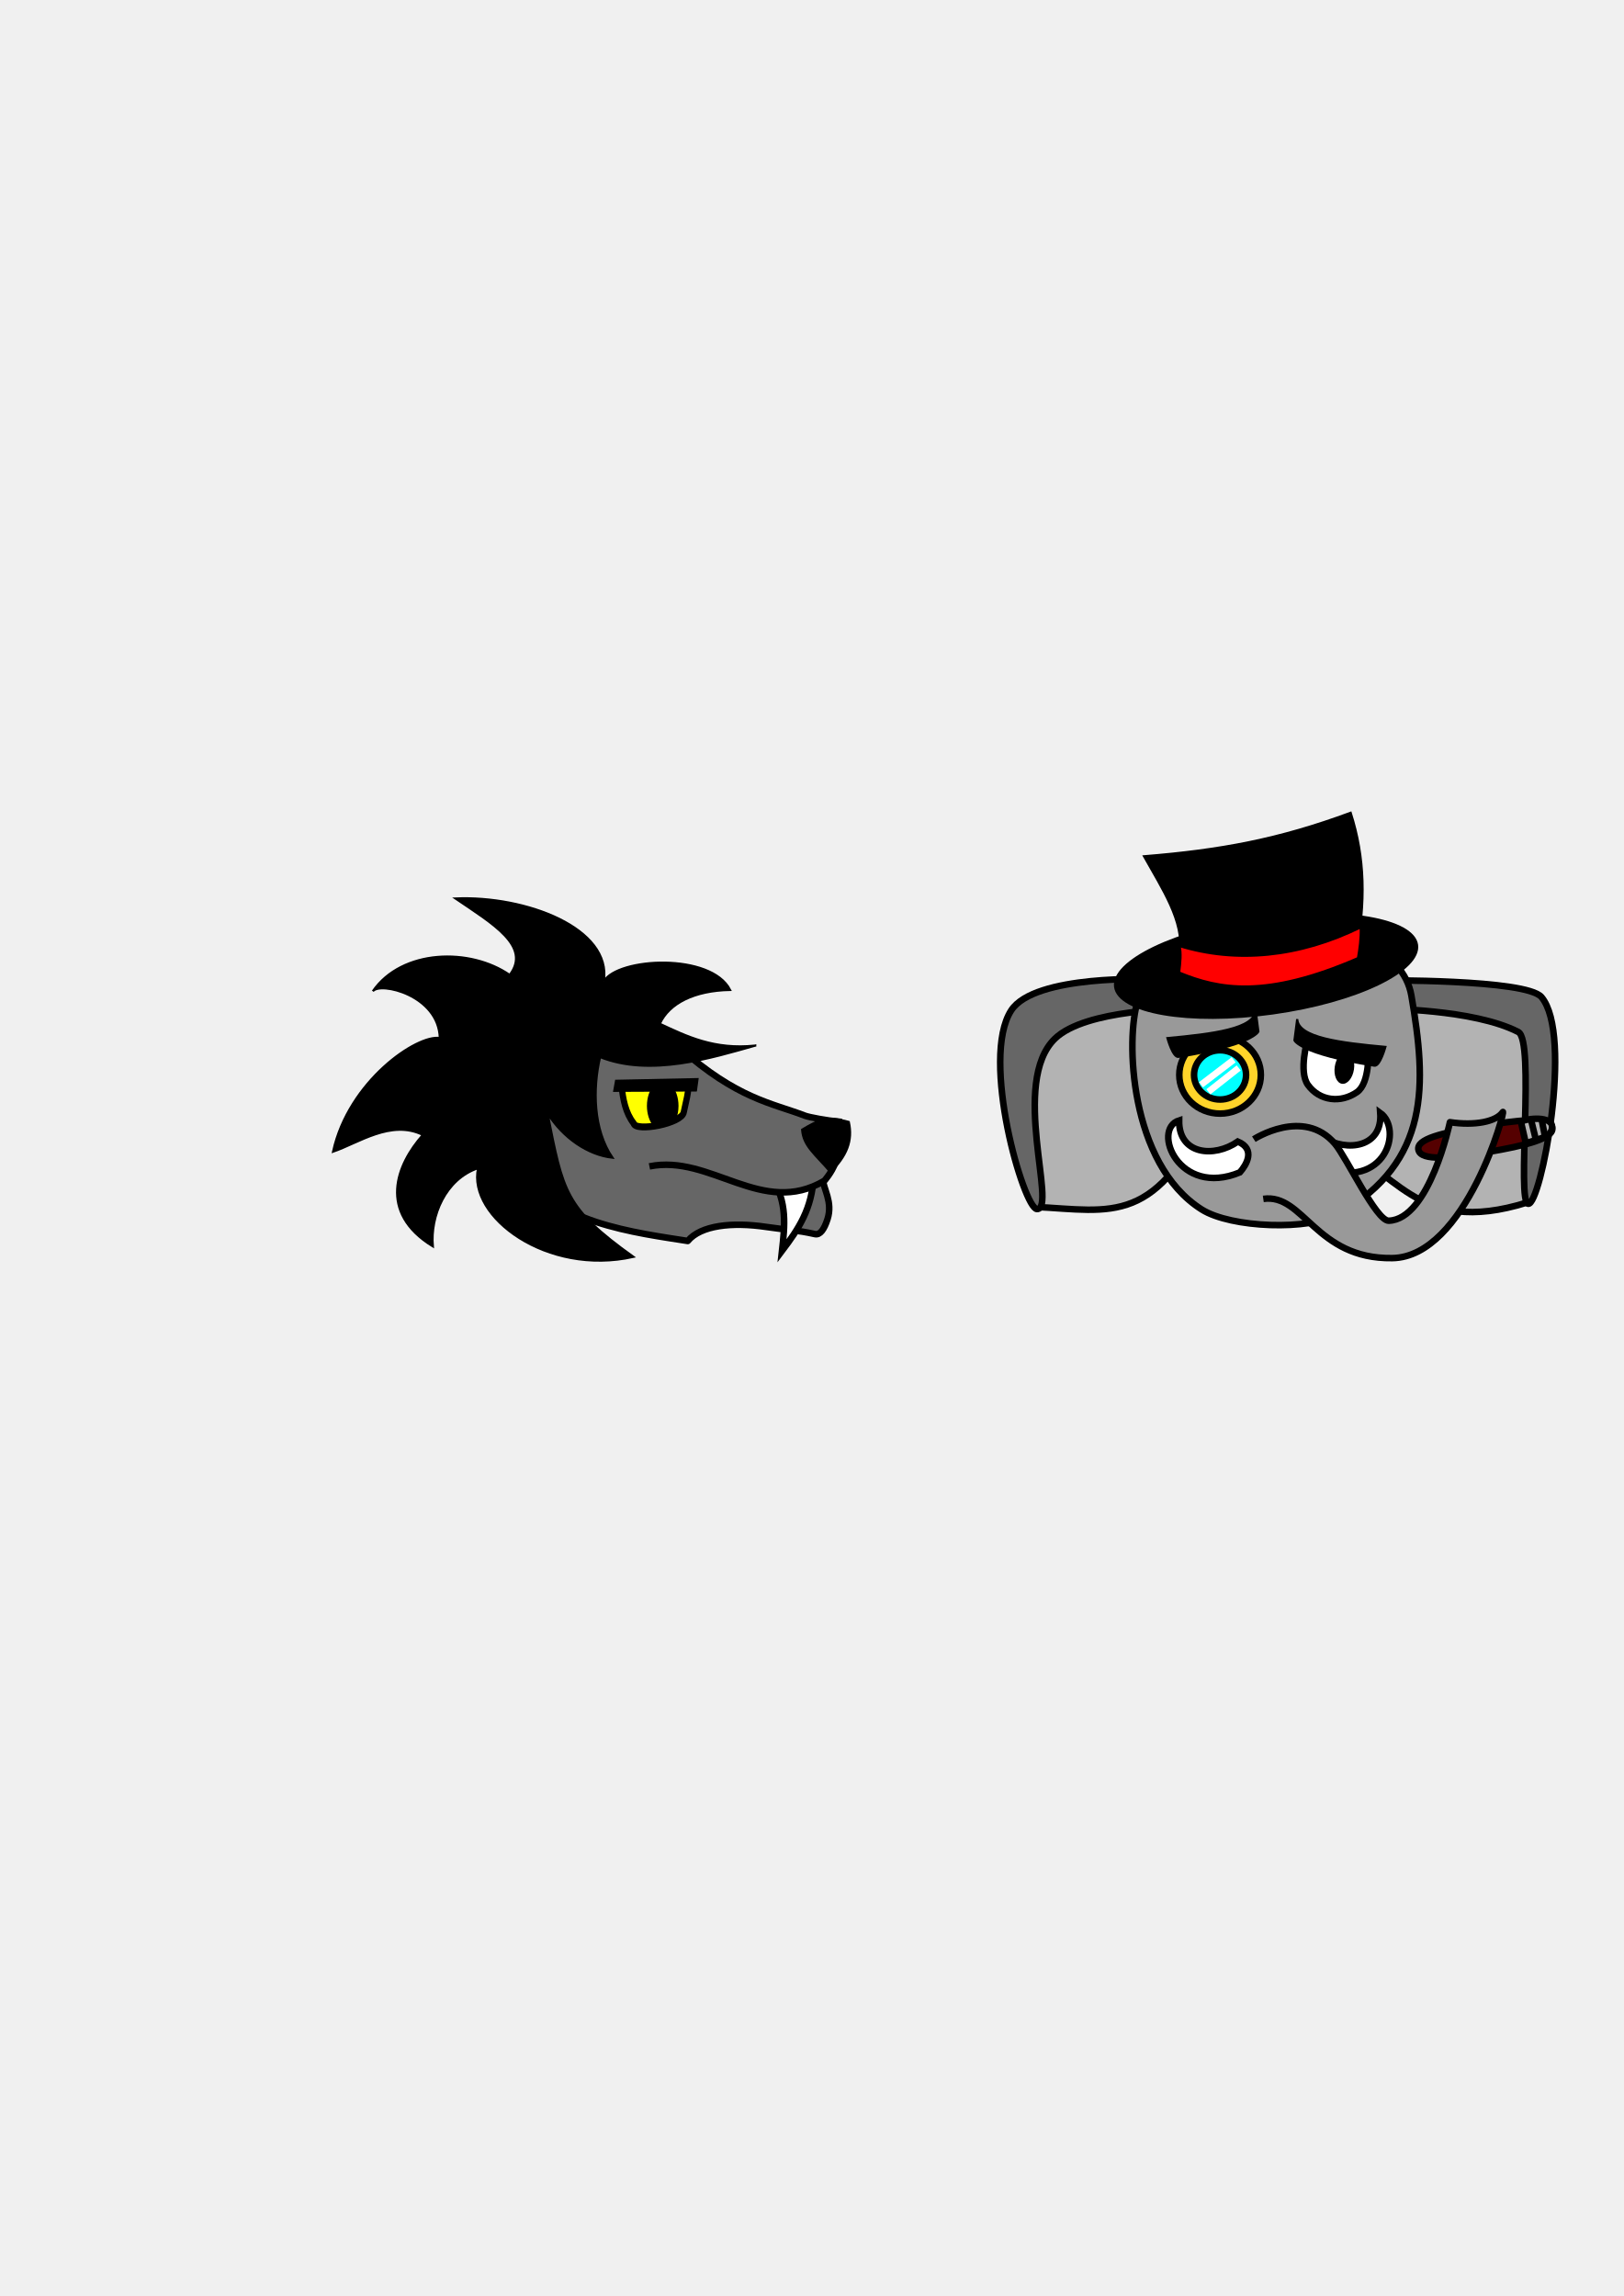
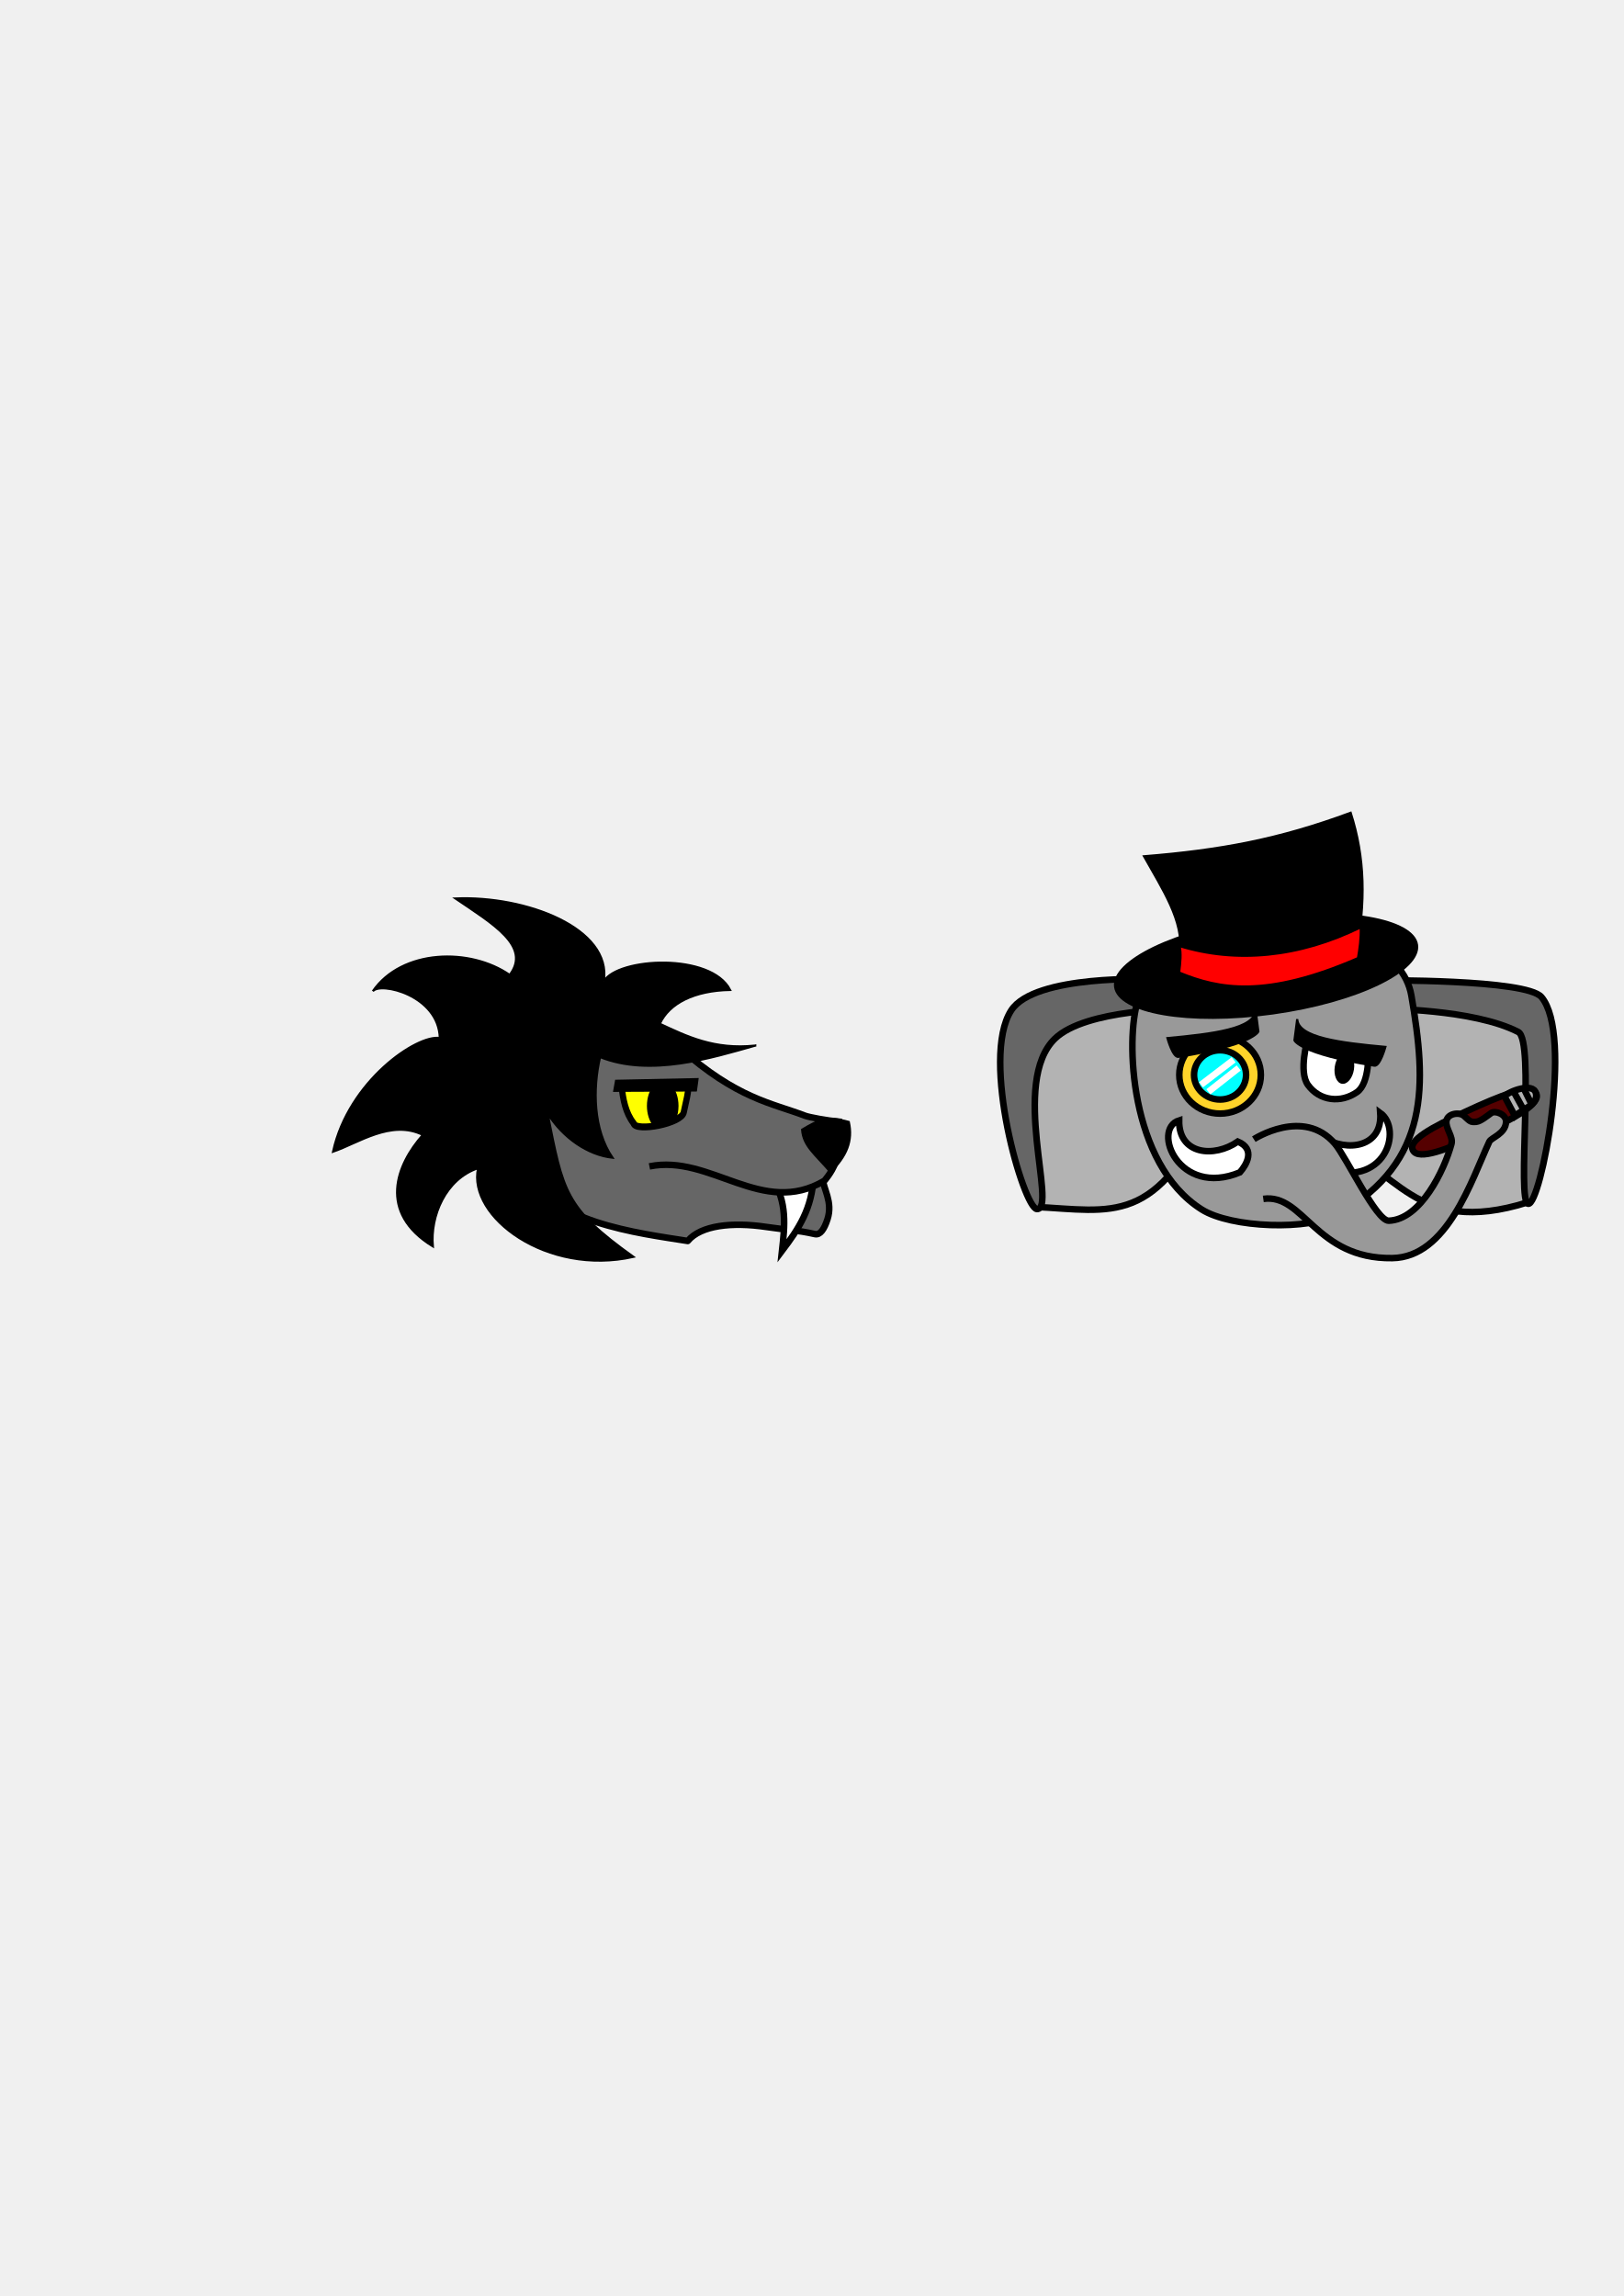
<svg xmlns="http://www.w3.org/2000/svg" width="210mm" height="297mm" viewBox="0 0 744.094 1052.362" id="svg2" version="1.1">
  <defs id="defs4" />
  <g id="layer1">
    <path style="fill:#666666;fill-opacity:1;fill-rule:evenodd;stroke:#000000;stroke-width:3;stroke-linecap:butt;stroke-linejoin:round;stroke-miterlimit:4;stroke-dasharray:none;stroke-opacity:1" d="m 376.856,539.544 c 0.419,5.594 4.942,11.232 2.36,19.263 -1.561,4.857 -3.472,7.333 -5.72,6.84 -9.105,-1.998 -11.541,-1.692 -22.547,-3.314 -15.338,-2.26 -29.764,-0.772 -35.771,6.459 -21.288,-3.398 -67.674,-8.857 -70.316,-33.35 l -3.389,-43.495 z" id="path3342" />
    <path style="fill:#ffffff;fill-rule:evenodd;stroke:#000000;stroke-width:3;stroke-linecap:butt;stroke-linejoin:miter;stroke-miterlimit:4;stroke-dasharray:none;stroke-opacity:1" d="m 353.604,539.534 19.302,-0.453 c -0.848,15.099 -6.841,24.026 -14.529,34.226 1.246,-11.325 2.575,-22.288 -4.773,-33.773 z" id="path3346" />
    <path style="fill:#666666;fill-rule:evenodd;stroke:#000000;stroke-width:3;stroke-linecap:butt;stroke-linejoin:miter;stroke-miterlimit:4;stroke-dasharray:none;stroke-opacity:1" d="m 240.086,496.309 7.274,-22.957 64.122,6.915 c 26.274,23.396 42.325,25.313 57.474,31.128 1.838,0.705 10.358,2.272 15.443,2.735 0,0 0.021,14.42 -1.629,18.895 -1.651,4.476 -4.966,8.162 -4.966,8.162 -28.558,16.881 -52.112,-12.292 -80.199,-6.574" id="path3340" />
    <path style="fill:#000000;fill-rule:evenodd;stroke:#000000;stroke-width:1px;stroke-linecap:butt;stroke-linejoin:miter;stroke-opacity:1" d="m 367.593,517.79 c 7.621,-4.54 11.169,-6.383 21.385,-3.536 1.926,8.637 -0.981,15.633 -8.385,22.944 -7.175,-8.354 -12.433,-11.915 -13,-19.408 z" id="path3336" />
    <path style="fill:#000000;fill-rule:evenodd;stroke:#000000;stroke-width:1px;stroke-linecap:butt;stroke-linejoin:miter;stroke-opacity:1" d="m 346.088,479.247 c -18.746,2.004 -31.413,-4.267 -43.738,-10.003 4.392,-9.436 15.788,-15.179 32.22,-15.525 -8.731,-17.082 -51.318,-14.864 -57.879,-3.919 3.874,-24.408 -35.825,-39.368 -67.941,-37.976 16.981,11.533 34.885,21.93 24.828,35.051 -18.06,-12.567 -49.332,-11.901 -62.718,7.451 3.299,-4.44 30.211,1.787 30.703,21.468 -10.433,-1.74 -41.828,19.709 -48.924,52.055 11.544,-3.892 26.515,-14.822 41.141,-7.684 -12.05,13.533 -20.8,35.499 4.556,51.087 -1.203,-13.868 5.772,-30.783 20.77,-35.843 -4.894,22.325 31.582,49.568 71.148,40.661 -31.541,-22.615 -32.113,-29.907 -39.344,-65.823 7.151,11.433 18.634,19.13 29.746,20.374 -8.809,-13.006 -9.072,-31.461 -5.671,-46.141 22.921,9.227 51.393,0.333 71.104,-5.235 z" id="path3344" />
    <g id="g4229" transform="matrix(1.013402,0,0,1.125616,-35.24374,5.734055)">
      <path id="path4218" d="m 315.83,436.785 c 0.513,-0.153 29.607,-0.084 29.607,-0.084 1.797,-0.072 -1.211,9.506 -1.45,11.056 -0.715,4.624 -21.864,8.179 -22.685,4.539 -3.68,-4.291 -4.843,-9.824 -5.472,-15.511 z" style="fill:#ffff00;fill-rule:evenodd;stroke:#000000;stroke-width:2.809;stroke-linecap:butt;stroke-linejoin:miter;stroke-miterlimit:4;stroke-dasharray:none;stroke-opacity:1" />
      <path id="path4220" d="m 311.972,439.526 0.985,-4.95 37.792,-0.706 -0.841,5.496 z" style="fill:#000000;fill-rule:evenodd;stroke:none;stroke-width:1px;stroke-linecap:butt;stroke-linejoin:miter;stroke-opacity:1" />
      <path id="path4222" d="m 330.574,436.686 a 7.143,10.179 0 0 0 -3.252,8.533 7.143,10.179 0 0 0 2.992,8.273 c 3.54,-0.458 7.378,-1.407 10.094,-2.639 a 7.143,10.179 0 0 0 1.199,-5.635 7.143,10.179 0 0 0 -3.252,-8.525 c -2.827,-0.004 -3.909,-0.009 -7.781,-0.008 z" style="opacity:1;fill:#000000;fill-opacity:1;stroke:none;stroke-width:3;stroke-linecap:round;stroke-linejoin:round;stroke-miterlimit:4;stroke-dasharray:none;stroke-dashoffset:0;stroke-opacity:1" />
    </g>
    <rect style="opacity:1;fill:none;fill-opacity:1;stroke:none;stroke-width:3;stroke-linecap:round;stroke-linejoin:round;stroke-miterlimit:4;stroke-dasharray:none;stroke-dashoffset:0;stroke-opacity:1" id="rect4234" width="256" height="256" x="146.429" y="372.791" ry="0.617" />
-     <g id="g4184">
-       <path id="path4160" d="m 474.39,553.177 c 35.242,1.729 56.062,9.534 81.889,-49.254 l -18.647,-45.375 -62.643,11.924 c -8.914,23.177 -11.892,49.345 -0.599,82.705 z" style="fill:#b3b3b3;fill-rule:evenodd;stroke:#000000;stroke-width:3;stroke-linecap:butt;stroke-linejoin:miter;stroke-opacity:1;stroke-miterlimit:4;stroke-dasharray:none" />
-       <path id="path4162" d="m 627.894,456.033 c 0,0 74.573,3.698 78.24,8.929 3.668,5.231 -5.952,86.102 -5.952,86.102 -52.695,16.53 -60.107,-17.286 -90.161,-25.929 z" style="fill:#b3b3b3;fill-rule:evenodd;stroke:#000000;stroke-width:3;stroke-linecap:butt;stroke-linejoin:miter;stroke-opacity:1;stroke-miterlimit:4;stroke-dasharray:none" />
-       <path id="path4158" d="m 633.892,462.362 -2.3,-13.018 c 0,0 67.794,-0.594 74.798,7.636 14.749,17.33 -0.311,95.599 -6.071,94.775 -5.387,-0.771 3.119,-74.797 -4.542,-78.751 -20.612,-10.637 -61.886,-10.642 -61.886,-10.642 z" style="fill:#666666;fill-rule:evenodd;stroke:#000000;stroke-width:3;stroke-linecap:butt;stroke-linejoin:miter;stroke-opacity:1;stroke-miterlimit:4;stroke-dasharray:none" />
-       <path id="path4156" d="m 527.94,448.835 c 0,0 -53.795,-2.351 -64.539,14.289 -14.314,22.17 5.832,90.961 11.816,91.04 9.39,0.123 -12.453,-58.266 8.285,-78.161 14.193,-13.616 57.439,-13.507 57.439,-13.507 z" style="fill:#666666;fill-rule:evenodd;stroke:#000000;stroke-width:3;stroke-linecap:butt;stroke-linejoin:miter;stroke-opacity:1;stroke-miterlimit:4;stroke-dasharray:none" />
-       <path id="path4152" d="m 521.429,458.791 c 13.847,-41.446 117.926,-45.389 125.357,-2.5 7.054,40.716 8.714,76.004 -33.041,100.043 -13.679,7.876 -49.604,6.501 -63.038,-1.977 -33.238,-20.976 -34.921,-78.677 -29.278,-95.566 z" style="fill:#999999;fill-rule:evenodd;stroke:#000000;stroke-width:3;stroke-linecap:butt;stroke-linejoin:miter;stroke-miterlimit:4;stroke-dasharray:none;stroke-opacity:1" />
-       <path style="fill:#ffffff;fill-rule:evenodd;stroke:#000000;stroke-width:3;stroke-linecap:butt;stroke-linejoin:miter;stroke-miterlimit:4;stroke-dasharray:none;stroke-opacity:1" d="m 606.212,521.306 c 11.295,6.943 27.446,4.527 26.319,-11.212 10.4,7.45 2.528,35.391 -26.444,25.361 -3.29,-3.359 -7.892,-10.218 0.126,-14.149 z" id="path4188" />
+     <path style="fill:#b3b3b3;fill-rule:evenodd;stroke:#000000;stroke-width:3;stroke-linecap:butt;stroke-linejoin:miter;stroke-miterlimit:4;stroke-dasharray:none;stroke-opacity:1" d="m 474.39,553.177 c 35.242,1.729 56.062,9.534 81.889,-49.254 l -18.647,-45.375 -62.643,11.924 c -8.914,23.177 -11.892,49.345 -0.599,82.705 z" id="path4160" />
+     <path style="fill:#b3b3b3;fill-rule:evenodd;stroke:#000000;stroke-width:3;stroke-linecap:butt;stroke-linejoin:miter;stroke-miterlimit:4;stroke-dasharray:none;stroke-opacity:1" d="m 627.894,456.033 c 0,0 74.573,3.698 78.24,8.929 3.668,5.231 -5.952,86.102 -5.952,86.102 -52.695,16.53 -60.107,-17.286 -90.161,-25.929 z" id="path4162" />
+     <path style="fill:#666666;fill-rule:evenodd;stroke:#000000;stroke-width:3;stroke-linecap:butt;stroke-linejoin:miter;stroke-miterlimit:4;stroke-dasharray:none;stroke-opacity:1" d="m 633.892,462.362 -2.3,-13.018 c 0,0 67.794,-0.594 74.798,7.636 14.749,17.33 -0.311,95.599 -6.071,94.775 -5.387,-0.771 3.119,-74.797 -4.542,-78.751 -20.612,-10.637 -61.886,-10.642 -61.886,-10.642 z" id="path4158" />
+     <path style="fill:#666666;fill-rule:evenodd;stroke:#000000;stroke-width:3;stroke-linecap:butt;stroke-linejoin:miter;stroke-miterlimit:4;stroke-dasharray:none;stroke-opacity:1" d="m 527.94,448.835 c 0,0 -53.795,-2.351 -64.539,14.289 -14.314,22.17 5.832,90.961 11.816,91.04 9.39,0.123 -12.453,-58.266 8.285,-78.161 14.193,-13.616 57.439,-13.507 57.439,-13.507 z" id="path4156" />
+     <path style="fill:#999999;fill-rule:evenodd;stroke:#000000;stroke-width:3;stroke-linecap:butt;stroke-linejoin:miter;stroke-miterlimit:4;stroke-dasharray:none;stroke-opacity:1" d="m 521.429,458.791 c 13.847,-41.446 117.926,-45.389 125.357,-2.5 7.054,40.716 8.714,76.004 -33.041,100.043 -13.679,7.876 -49.604,6.501 -63.038,-1.977 -33.238,-20.976 -34.921,-78.677 -29.278,-95.566 z" id="path4152" />
+     <path id="path4188" d="m 606.212,521.306 c 11.295,6.943 27.446,4.527 26.319,-11.212 10.4,7.45 2.528,35.391 -26.444,25.361 -3.29,-3.359 -7.892,-10.218 0.126,-14.149 z" style="fill:#ffffff;fill-rule:evenodd;stroke:#000000;stroke-width:3;stroke-linecap:butt;stroke-linejoin:miter;stroke-miterlimit:4;stroke-dasharray:none;stroke-opacity:1" />
+     <g id="g4238" transform="matrix(0.9649158,-0.2625594,0.2625594,0.9649158,-118.1035,189.3364)">
      <path id="path4228" d="m 711.333,516.682 c 1.276,5.123 -12.508,8.451 -29.431,11.337 -16.923,2.886 -30.576,4.238 -31.852,-0.884 -1.276,-5.123 11.075,-7.948 27.997,-10.835 16.923,-2.886 32.009,-4.74 33.285,0.382 z" style="opacity:1;fill:#550000;fill-opacity:1;stroke:#000000;stroke-width:3;stroke-linecap:round;stroke-linejoin:round;stroke-miterlimit:4;stroke-dasharray:none;stroke-dashoffset:0;stroke-opacity:1" />
-       <path id="path4154" d="m 574.589,522.146 c 0,0 22.779,-14.769 37.135,2.064 5.413,6.347 18.958,35.464 24.704,35.296 18.637,-0.546 28.03,-45.158 28.03,-45.158 11.386,1.711 21.191,-0.201 24.206,-4.611 1.803,-2.637 -16.764,66.417 -50.63,66.913 -35.245,0.515 -40.506,-29.81 -59.107,-27.143" style="fill:#999999;fill-rule:evenodd;stroke:#000000;stroke-width:3;stroke-linecap:butt;stroke-linejoin:round;stroke-miterlimit:4;stroke-dasharray:none;stroke-opacity:1" />
-       <path id="path4164" d="m 567.266,523.232 c -10.886,7.567 -27.148,6.065 -26.908,-9.713 -12.741,4.064 -0.19,35.458 27.83,23.833 3.095,-3.539 7.304,-10.646 -0.922,-14.119 z" style="fill:#ffffff;fill-rule:evenodd;stroke:#000000;stroke-width:3;stroke-linecap:butt;stroke-linejoin:miter;stroke-opacity:1;stroke-miterlimit:4;stroke-dasharray:none" />
-       <ellipse transform="matrix(0.990465,-0.1377647,0.1377647,0.990465,0,0)" ry="22.476" rx="70.332" cy="518.446" cx="513.681" id="path4192" style="opacity:1;fill:#000000;fill-opacity:1;stroke:none;stroke-width:3;stroke-linecap:round;stroke-linejoin:round;stroke-miterlimit:4;stroke-dasharray:none;stroke-dashoffset:0;stroke-opacity:1" />
-       <g id="g4211">
-         <ellipse style="opacity:1;fill:#ffd42a;fill-opacity:1;stroke:#000000;stroke-width:3;stroke-linecap:round;stroke-linejoin:round;stroke-miterlimit:4;stroke-dasharray:none;stroke-dashoffset:0;stroke-opacity:1" id="path4168" cx="559.119" cy="492.67" rx="18.688" ry="17.745" />
-         <ellipse ry="11.294" rx="11.922" cy="492.67" cx="559.119" id="ellipse4170" style="opacity:1;fill:#00ffff;fill-opacity:1;stroke:#000000;stroke-width:3;stroke-linecap:round;stroke-linejoin:round;stroke-miterlimit:4;stroke-dasharray:none;stroke-dashoffset:0;stroke-opacity:1" />
-         <path id="path4184" d="m 575.409,463.064 c -0.42,8.529 -19.831,10.832 -40.406,12.753 0,0 2.447,8.998 5.051,8.586 34.345,-5.43 36.618,-11.617 36.618,-11.617 z" style="fill:#000000;fill-rule:evenodd;stroke:#000000;stroke-width:1px;stroke-linecap:butt;stroke-linejoin:miter;stroke-opacity:1" />
-         <g id="g4206">
-           <path id="path4182" d="m 599.273,476.323 c 0,0 -4.336,14.811 0.126,20.961 5.349,7.371 14.995,8.477 22.476,3.283 6.008,-4.171 5.177,-19.193 5.177,-19.193 -8.629,-3.031 -19.573,-0.948 -27.779,-5.051 z" style="fill:#ffffff;fill-rule:evenodd;stroke:#000000;stroke-width:3;stroke-linecap:butt;stroke-linejoin:miter;stroke-miterlimit:4;stroke-dasharray:none;stroke-opacity:1" />
-           <path id="path4180" d="m 594.475,467.105 c 0.42,8.529 19.831,10.832 40.406,12.753 0,0 -2.447,8.998 -5.051,8.586 -34.345,-5.43 -36.618,-11.617 -36.618,-11.617 z" style="fill:#000000;fill-rule:evenodd;stroke:#000000;stroke-width:1px;stroke-linecap:butt;stroke-linejoin:miter;stroke-opacity:1" />
-           <ellipse transform="matrix(0.9887663,0.1494697,-0.1494697,0.9887663,0,0)" ry="7.321" rx="4.445" cy="391.926" cx="682.329" id="path4190" style="opacity:1;fill:#000000;fill-opacity:1;stroke:none;stroke-width:3;stroke-linecap:round;stroke-linejoin:round;stroke-miterlimit:4;stroke-dasharray:none;stroke-dashoffset:0;stroke-opacity:1" />
-         </g>
-         <path style="fill:none;fill-rule:evenodd;stroke:#ffffff;stroke-width:3;stroke-linecap:butt;stroke-linejoin:miter;stroke-miterlimit:4;stroke-dasharray:none;stroke-opacity:1" d="m 565.35,485.739 -14.985,11.461" id="path4202" />
-         <path id="path4204" d="m 567.664,489.484 -13.899,10.935" style="fill:none;fill-rule:evenodd;stroke:#ffffff;stroke-width:3;stroke-linecap:butt;stroke-linejoin:miter;stroke-miterlimit:4;stroke-dasharray:none;stroke-opacity:1" />
-       </g>
-       <ellipse style="opacity:1;fill:#000000;fill-opacity:1;stroke:none;stroke-width:3;stroke-linecap:round;stroke-linejoin:round;stroke-miterlimit:4;stroke-dasharray:none;stroke-dashoffset:0;stroke-opacity:1" id="ellipse4222" cx="513.681" cy="518.446" rx="44.467" ry="14.21" transform="matrix(0.990465,-0.1377647,0.1377647,0.990465,0,0)" />
-       <path id="path4194" d="m 540.684,436.674 c 1.989,-14.265 -8.084,-29.284 -16.415,-44.194 35.067,-2.833 61.649,-7.717 94.702,-19.951 6.564,20.54 7.05,40.827 2.273,65.407 -28.436,3.931 -57.619,9.918 -80.56,-1.263 z" style="fill:#000000;fill-rule:evenodd;stroke:#000000;stroke-width:1px;stroke-linecap:butt;stroke-linejoin:miter;stroke-opacity:1" />
-       <path id="path4226" d="m 540.536,433.612 c 0.833,3.155 0.395,7.582 -0.179,12.143 18.29,7.537 39.706,11.704 81.964,-6.607 0.692,-4.01 1.482,-9.173 1.25,-14.107 -28.258,13.915 -57.158,16.555 -83.036,8.571 z" style="fill:#ff0000;fill-rule:evenodd;stroke:#000000;stroke-width:1px;stroke-linecap:butt;stroke-linejoin:miter;stroke-opacity:1" />
      <path id="path4235" d="m 697.005,514.203 c 2.512,-1.706 14.435,-2.857 14.268,2.399 -0.164,5.162 -7.331,5.303 -11.996,7.576 z" style="fill:#b3b3b3;fill-rule:evenodd;stroke:#000000;stroke-width:3;stroke-linecap:butt;stroke-linejoin:miter;stroke-miterlimit:4;stroke-dasharray:none;stroke-opacity:1" />
      <path id="path4231" d="m 706.561,513.467 1.469,7.535" style="fill:none;fill-rule:evenodd;stroke:#000000;stroke-width:3;stroke-linecap:butt;stroke-linejoin:miter;stroke-miterlimit:4;stroke-dasharray:none;stroke-opacity:1" />
      <path id="path4233" d="m 701.677,513.446 2.147,8.839" style="fill:none;fill-rule:evenodd;stroke:#000000;stroke-width:3;stroke-linecap:butt;stroke-linejoin:miter;stroke-miterlimit:4;stroke-dasharray:none;stroke-opacity:1" />
    </g>
+     <path style="fill:#999999;fill-rule:evenodd;stroke:#000000;stroke-width:3;stroke-linecap:butt;stroke-linejoin:round;stroke-miterlimit:4;stroke-dasharray:none;stroke-opacity:1" d="m 574.589,522.146 c 0,0 22.779,-14.769 37.135,2.064 5.413,6.347 18.958,35.464 24.704,35.296 14.547,-0.426 25.515,-23.234 28.728,-35.184 0.903,-3.361 -2.762,-7.008 -2.305,-10.51 0.452,-3.459 5.94,-4.266 8.063,-2.351 2.77,2.498 2.835,2.962 5.61,2.717 2.005,-0.177 5.283,-2.924 6.879,-4.033 1.804,-1.254 6.922,0.547 6.78,4.056 -0.222,5.486 -6.804,7.2 -7.667,9.06 -8.203,17.687 -19.27,53.019 -44.48,53.388 -35.245,0.515 -40.506,-29.81 -59.107,-27.143" id="path4154" />
+     <path style="fill:#ffffff;fill-rule:evenodd;stroke:#000000;stroke-width:3;stroke-linecap:butt;stroke-linejoin:miter;stroke-miterlimit:4;stroke-dasharray:none;stroke-opacity:1" d="m 567.266,523.232 c -10.886,7.567 -27.148,6.065 -26.908,-9.713 -12.741,4.064 -0.19,35.458 27.83,23.833 3.095,-3.539 7.304,-10.646 -0.922,-14.119 z" id="path4164" />
+     <ellipse style="opacity:1;fill:#000000;fill-opacity:1;stroke:none;stroke-width:3;stroke-linecap:round;stroke-linejoin:round;stroke-miterlimit:4;stroke-dasharray:none;stroke-dashoffset:0;stroke-opacity:1" id="path4192" cx="513.681" cy="518.446" rx="70.332" ry="22.476" transform="matrix(0.990465,-0.1377647,0.1377647,0.990465,0,0)" />
+     <g id="g4211">
+       <ellipse ry="17.745" rx="18.688" cy="492.67" cx="559.119" id="path4168" style="opacity:1;fill:#ffd42a;fill-opacity:1;stroke:#000000;stroke-width:3;stroke-linecap:round;stroke-linejoin:round;stroke-miterlimit:4;stroke-dasharray:none;stroke-dashoffset:0;stroke-opacity:1" />
+       <ellipse style="opacity:1;fill:#00ffff;fill-opacity:1;stroke:#000000;stroke-width:3;stroke-linecap:round;stroke-linejoin:round;stroke-miterlimit:4;stroke-dasharray:none;stroke-dashoffset:0;stroke-opacity:1" id="ellipse4170" cx="559.119" cy="492.67" rx="11.922" ry="11.294" />
+       <path style="fill:#000000;fill-rule:evenodd;stroke:#000000;stroke-width:1px;stroke-linecap:butt;stroke-linejoin:miter;stroke-opacity:1" d="m 575.409,463.064 c -0.42,8.529 -19.831,10.832 -40.406,12.753 0,0 2.447,8.998 5.051,8.586 34.345,-5.43 36.618,-11.617 36.618,-11.617 z" id="path4184" />
+       <g id="g4206">
+         <path style="fill:#ffffff;fill-rule:evenodd;stroke:#000000;stroke-width:3;stroke-linecap:butt;stroke-linejoin:miter;stroke-miterlimit:4;stroke-dasharray:none;stroke-opacity:1" d="m 599.273,476.323 c 0,0 -4.336,14.811 0.126,20.961 5.349,7.371 14.995,8.477 22.476,3.283 6.008,-4.171 5.177,-19.193 5.177,-19.193 -8.629,-3.031 -19.573,-0.948 -27.779,-5.051 z" id="path4182" />
+         <path style="fill:#000000;fill-rule:evenodd;stroke:#000000;stroke-width:1px;stroke-linecap:butt;stroke-linejoin:miter;stroke-opacity:1" d="m 594.475,467.105 c 0.42,8.529 19.831,10.832 40.406,12.753 0,0 -2.447,8.998 -5.051,8.586 -34.345,-5.43 -36.618,-11.617 -36.618,-11.617 z" id="path4180" />
+         <ellipse style="opacity:1;fill:#000000;fill-opacity:1;stroke:none;stroke-width:3;stroke-linecap:round;stroke-linejoin:round;stroke-miterlimit:4;stroke-dasharray:none;stroke-dashoffset:0;stroke-opacity:1" id="path4190" cx="682.329" cy="391.926" rx="4.445" ry="7.321" transform="matrix(0.9887663,0.1494697,-0.1494697,0.9887663,0,0)" />
+       </g>
+       <path id="path4202" d="m 565.35,485.739 -14.985,11.461" style="fill:none;fill-rule:evenodd;stroke:#ffffff;stroke-width:3;stroke-linecap:butt;stroke-linejoin:miter;stroke-miterlimit:4;stroke-dasharray:none;stroke-opacity:1" />
+       <path style="fill:none;fill-rule:evenodd;stroke:#ffffff;stroke-width:3;stroke-linecap:butt;stroke-linejoin:miter;stroke-miterlimit:4;stroke-dasharray:none;stroke-opacity:1" d="m 567.664,489.484 -13.899,10.935" id="path4204" />
+     </g>
+     <ellipse transform="matrix(0.990465,-0.1377647,0.1377647,0.990465,0,0)" ry="14.21" rx="44.467" cy="518.446" cx="513.681" id="ellipse4222" style="opacity:1;fill:#000000;fill-opacity:1;stroke:none;stroke-width:3;stroke-linecap:round;stroke-linejoin:round;stroke-miterlimit:4;stroke-dasharray:none;stroke-dashoffset:0;stroke-opacity:1" />
+     <path style="fill:#000000;fill-rule:evenodd;stroke:#000000;stroke-width:1px;stroke-linecap:butt;stroke-linejoin:miter;stroke-opacity:1" d="m 540.684,436.674 c 1.989,-14.265 -8.084,-29.284 -16.415,-44.194 35.067,-2.833 61.649,-7.717 94.702,-19.951 6.564,20.54 7.05,40.827 2.273,65.407 -28.436,3.931 -57.619,9.918 -80.56,-1.263 z" id="path4194" />
+     <path style="fill:#ff0000;fill-rule:evenodd;stroke:#000000;stroke-width:1px;stroke-linecap:butt;stroke-linejoin:miter;stroke-opacity:1" d="m 540.536,433.612 c 0.833,3.155 0.395,7.582 -0.179,12.143 18.29,7.537 39.706,11.704 81.964,-6.607 0.692,-4.01 1.482,-9.173 1.25,-14.107 -28.258,13.915 -57.158,16.555 -83.036,8.571 z" id="path4226" />
  </g>
</svg>
